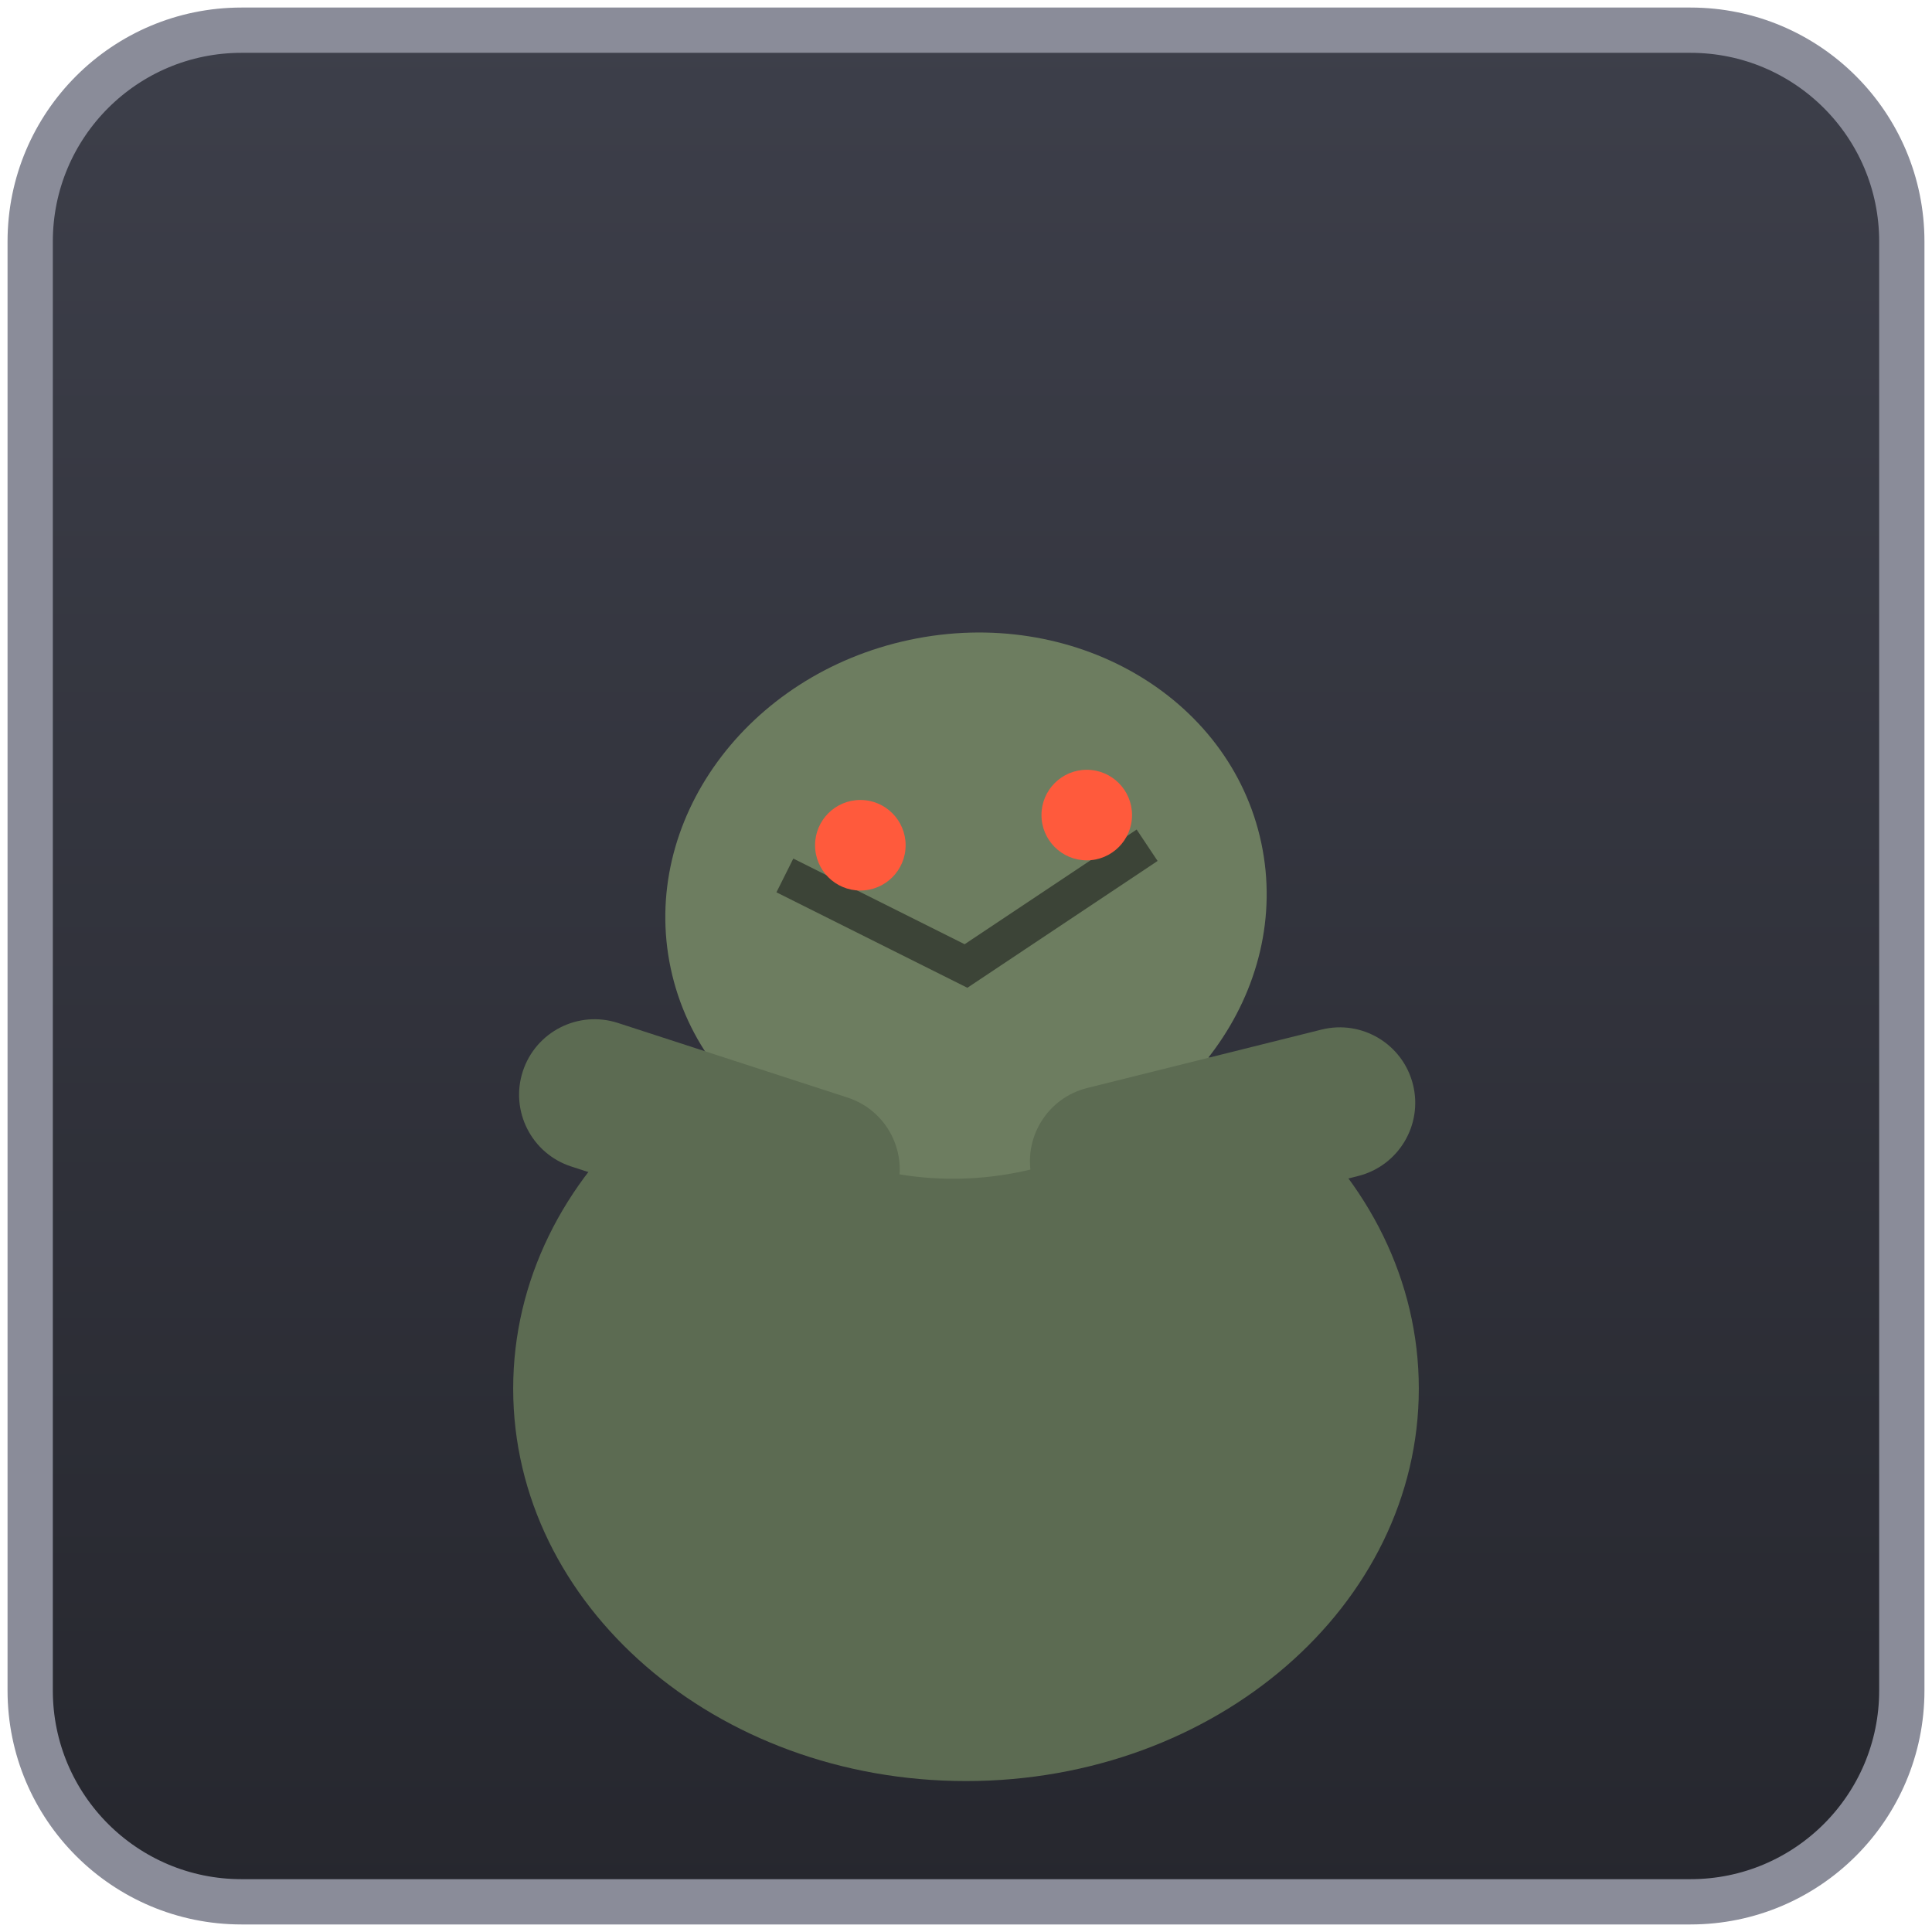
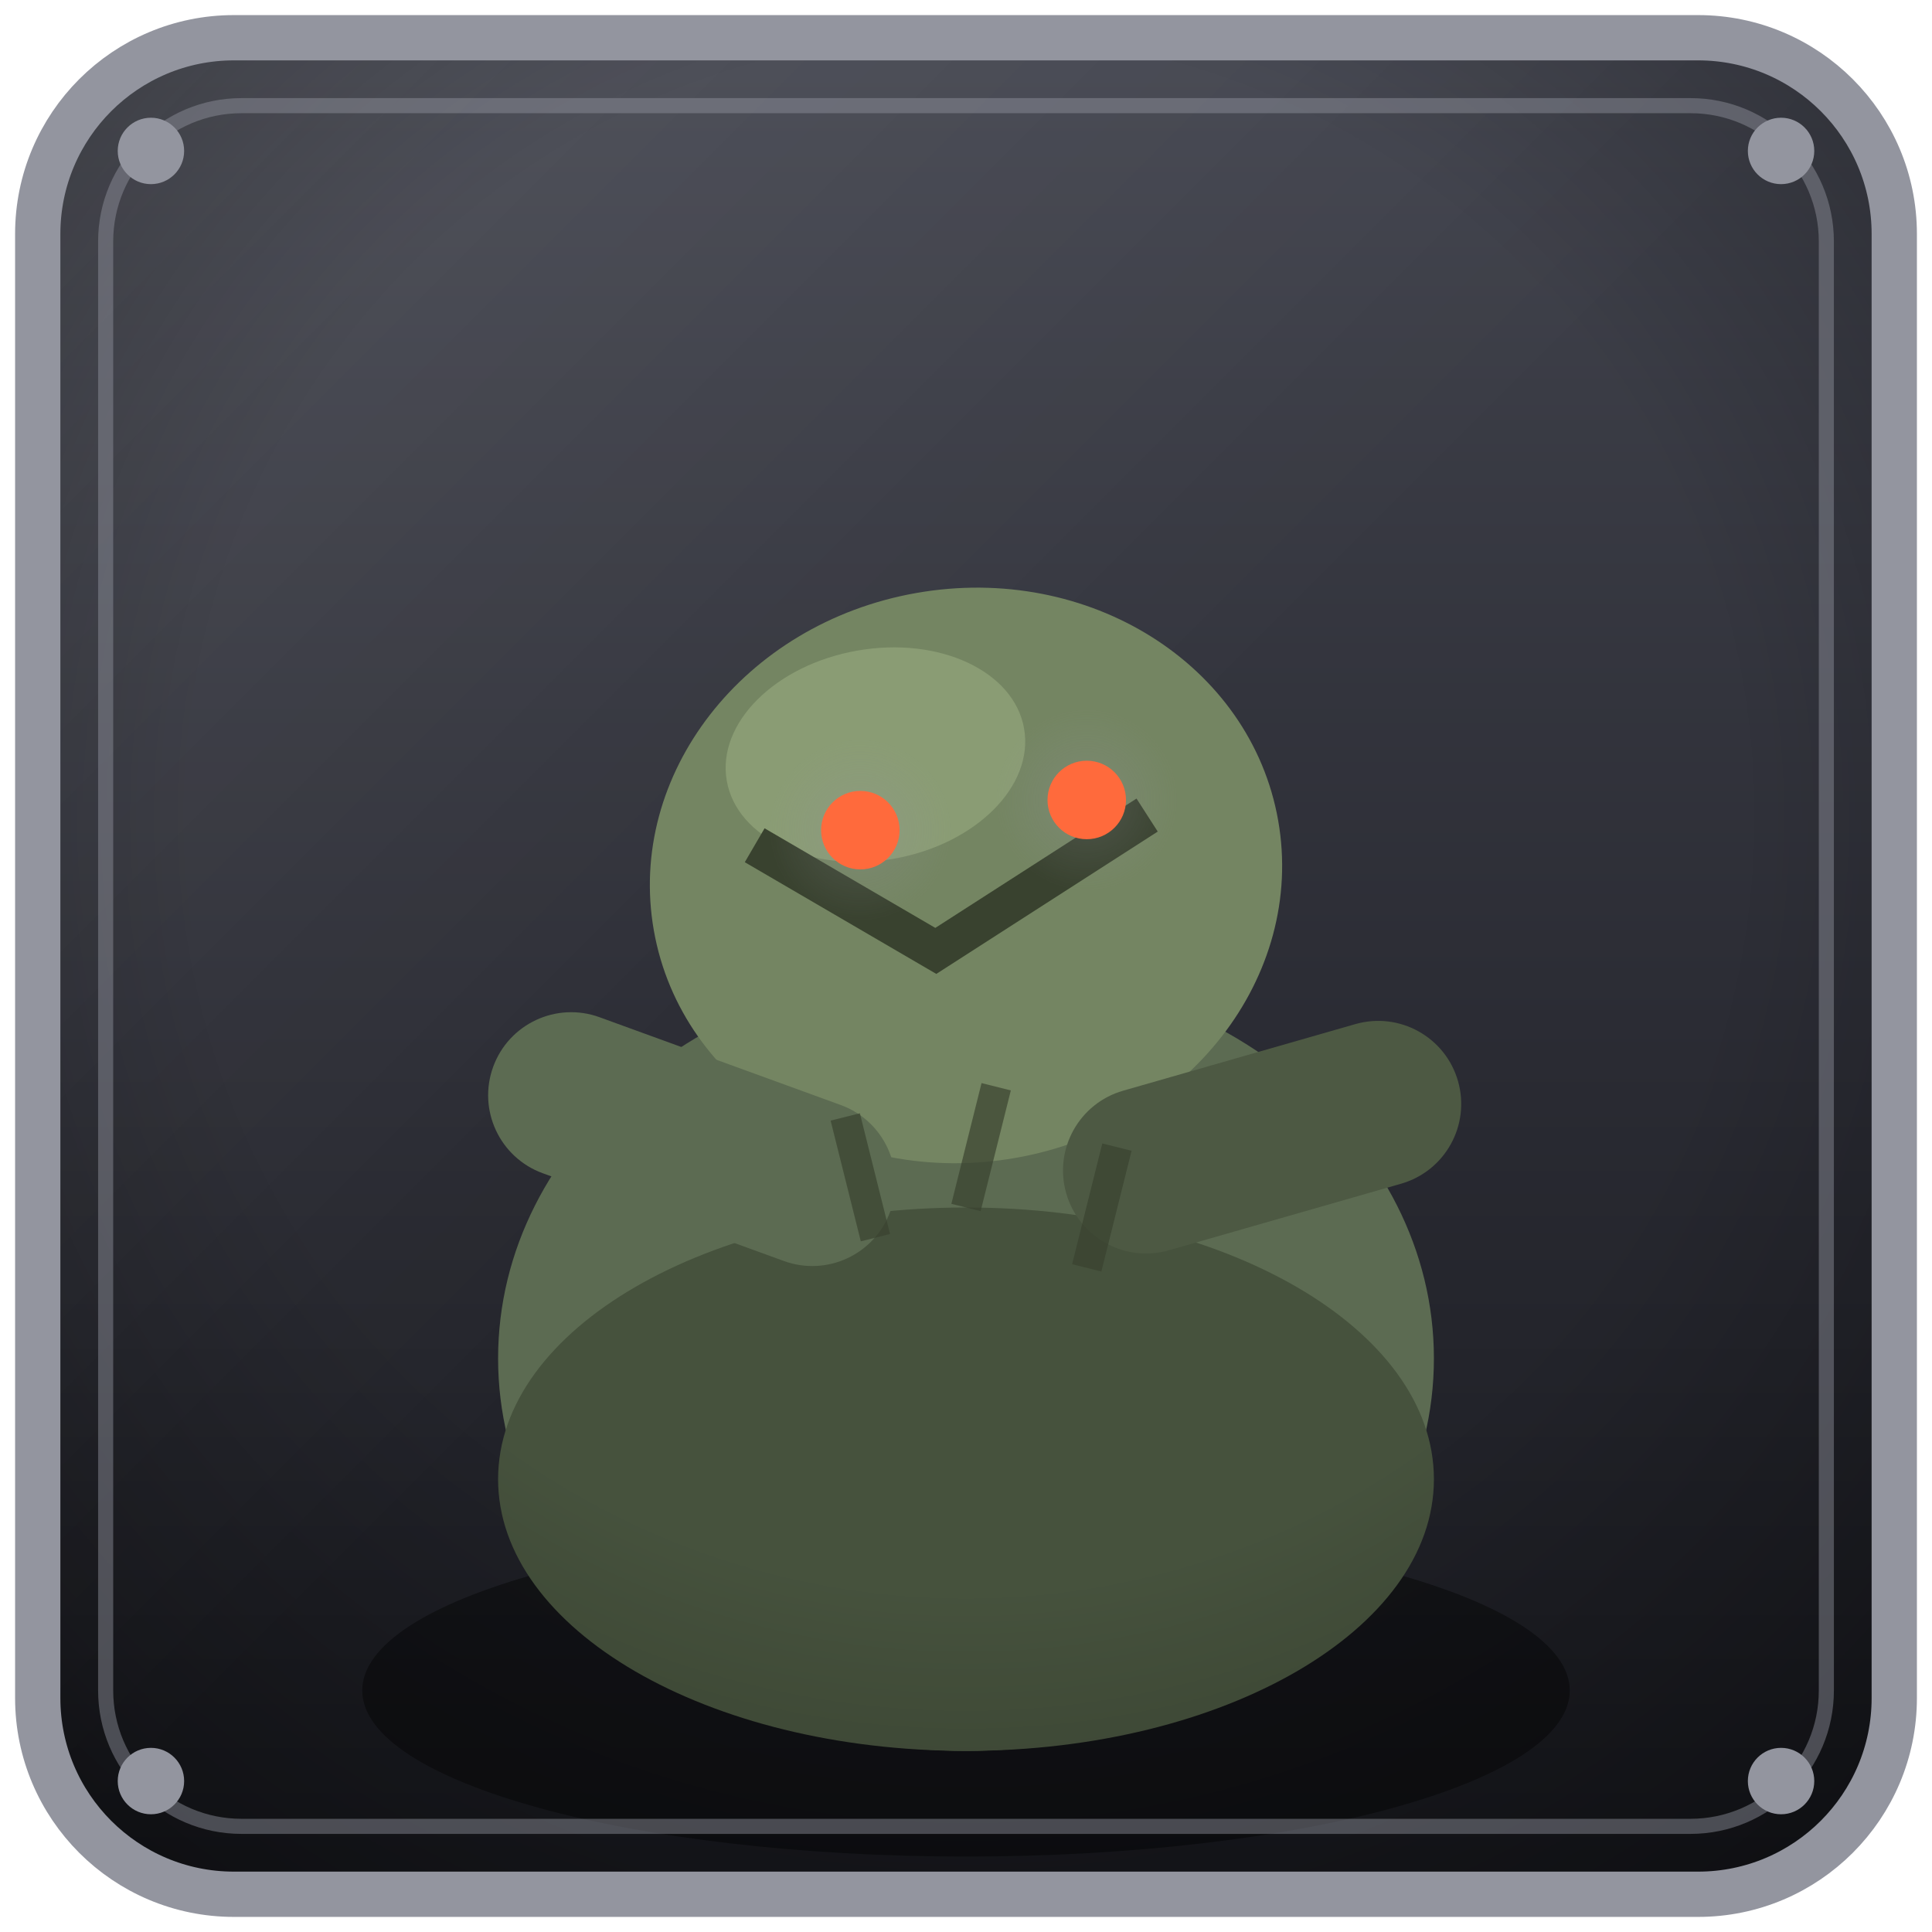
<svg xmlns="http://www.w3.org/2000/svg" width="128" height="128" viewBox="0 0 128 128">
  <defs>
    <linearGradient id="bg" x1="0" y1="0" x2="0" y2="1">
-       <stop offset="0" stop-color="#3d3f4a" />
-       <stop offset="1" stop-color="#26272e" />
+       <stop offset="0" stop-color="#43454f" />
+       <stop offset="0.55" stop-color="#2a2b33" />
+       <stop offset="1" stop-color="#17181d" />
    </linearGradient>
-     <radialGradient id="glow" cx="0.5" cy="0.5" r="0.5">
-       <stop offset="0" stop-color="#8a8c99" stop-opacity="0.55" />
-       <stop offset="1" stop-color="#8a8c99" stop-opacity="0" />
+     <radialGradient id="halo" cx="0.5" cy="0.5" r="0.5">
+       <stop offset="0" stop-color="#93959f" stop-opacity="0.5" />
+       <stop offset="1" stop-color="#93959f" stop-opacity="0" />
    </radialGradient>
+     <radialGradient id="vig" cx="0.5" cy="0.42" r="0.75">
+       <stop offset="0.55" stop-color="#000000" stop-opacity="0" />
+       <stop offset="1" stop-color="#000000" stop-opacity="0.42" />
+     </radialGradient>
+     <linearGradient id="beam" x1="0" y1="0" x2="1" y2="1">
+       <stop offset="0" stop-color="#ffffff" stop-opacity="0.10" />
+       <stop offset="0.5" stop-color="#ffffff" stop-opacity="0" />
+     </linearGradient>
+     <linearGradient id="metal" x1="0" y1="0" x2="0" y2="1">
+       <stop offset="0" stop-color="#e8e8ec" />
+       <stop offset="1" stop-color="#8a8a92" />
+     </linearGradient>
  </defs>
-   <rect x="2" y="2" width="124" height="124" rx="14" fill="url(#bg)" stroke="#8a8c99" stroke-width="3" />
-   <ellipse cx="64" cy="92" rx="30" ry="26" fill="#5c6b52" />
-   <ellipse cx="64" cy="60" rx="20" ry="18" fill="#6d7d60" transform="rotate(-12 64 60)" />
-   <rect x="34" y="70" width="26" height="10" rx="5" fill="#5c6b52" transform="rotate(18 47 75)" />
-   <rect x="68" y="70" width="26" height="10" rx="5" fill="#5c6b52" transform="rotate(-14 81 75)" />
-   <path d="M52 58 L64 64 L76 56" stroke="#3c4437" stroke-width="2.5" fill="none" />
-   <circle cx="57" cy="56" r="3" fill="#ff5a3c" />
-   <circle cx="72" cy="54" r="3" fill="#ff5a3c" />
+   <rect x="2" y="2" width="124" height="124" rx="14" fill="url(#bg)" />
+   <rect x="2" y="2" width="124" height="124" rx="14" fill="url(#beam)" />
+   <ellipse cx="64" cy="112" rx="40" ry="11" fill="#000000" opacity="0.4" />
+   <ellipse cx="64" cy="90" rx="31" ry="26" fill="#5c6b52" />
+   <ellipse cx="64" cy="98" rx="31" ry="18" fill="#46523d" />
+   <ellipse cx="64" cy="58" rx="21" ry="19" fill="#748562" transform="rotate(-10 64 58)" />
+   <ellipse cx="58" cy="50" rx="10" ry="7" fill="#8a9c74" transform="rotate(-10 58 50)" />
+   <rect x="32" y="70" width="28" height="11" rx="5.5" fill="#5c6b52" transform="rotate(20 46 75)" />
+   <rect x="70" y="70" width="27" height="11" rx="5.5" fill="#4d5943" transform="rotate(-16 83 75)" />
+   <path d="M50 56 L62 63 L76 54" stroke="#39422f" stroke-width="2.6" fill="none" />
+   <path d="M56 74 L58 82 M66 72 L64 80 M74 76 L72 84" stroke="#39422f" stroke-width="2" opacity="0.7" />
+   <circle cx="57" cy="55" r="6" fill="url(#halo)" opacity="0.5" />
+   <circle cx="72" cy="53" r="6" fill="url(#halo)" opacity="0.5" />
+   <circle cx="57" cy="55" r="2.6" fill="#ff6a3c" />
+   <circle cx="72" cy="53" r="2.6" fill="#ff6a3c" />
+   <rect x="2" y="2" width="124" height="124" rx="14" fill="url(#vig)" />
+   <rect x="2.5" y="2.5" width="123" height="123" rx="13" fill="none" stroke="#93959f" stroke-width="3" />
+   <rect x="7" y="7" width="114" height="114" rx="9" fill="none" stroke="#93959f" stroke-width="1" opacity="0.45" />
+   <circle cx="10" cy="10" r="2.2" fill="#93959f" />
+   <circle cx="118" cy="10" r="2.2" fill="#93959f" />
+   <circle cx="10" cy="118" r="2.2" fill="#93959f" />
+   <circle cx="118" cy="118" r="2.2" fill="#93959f" />
</svg>
